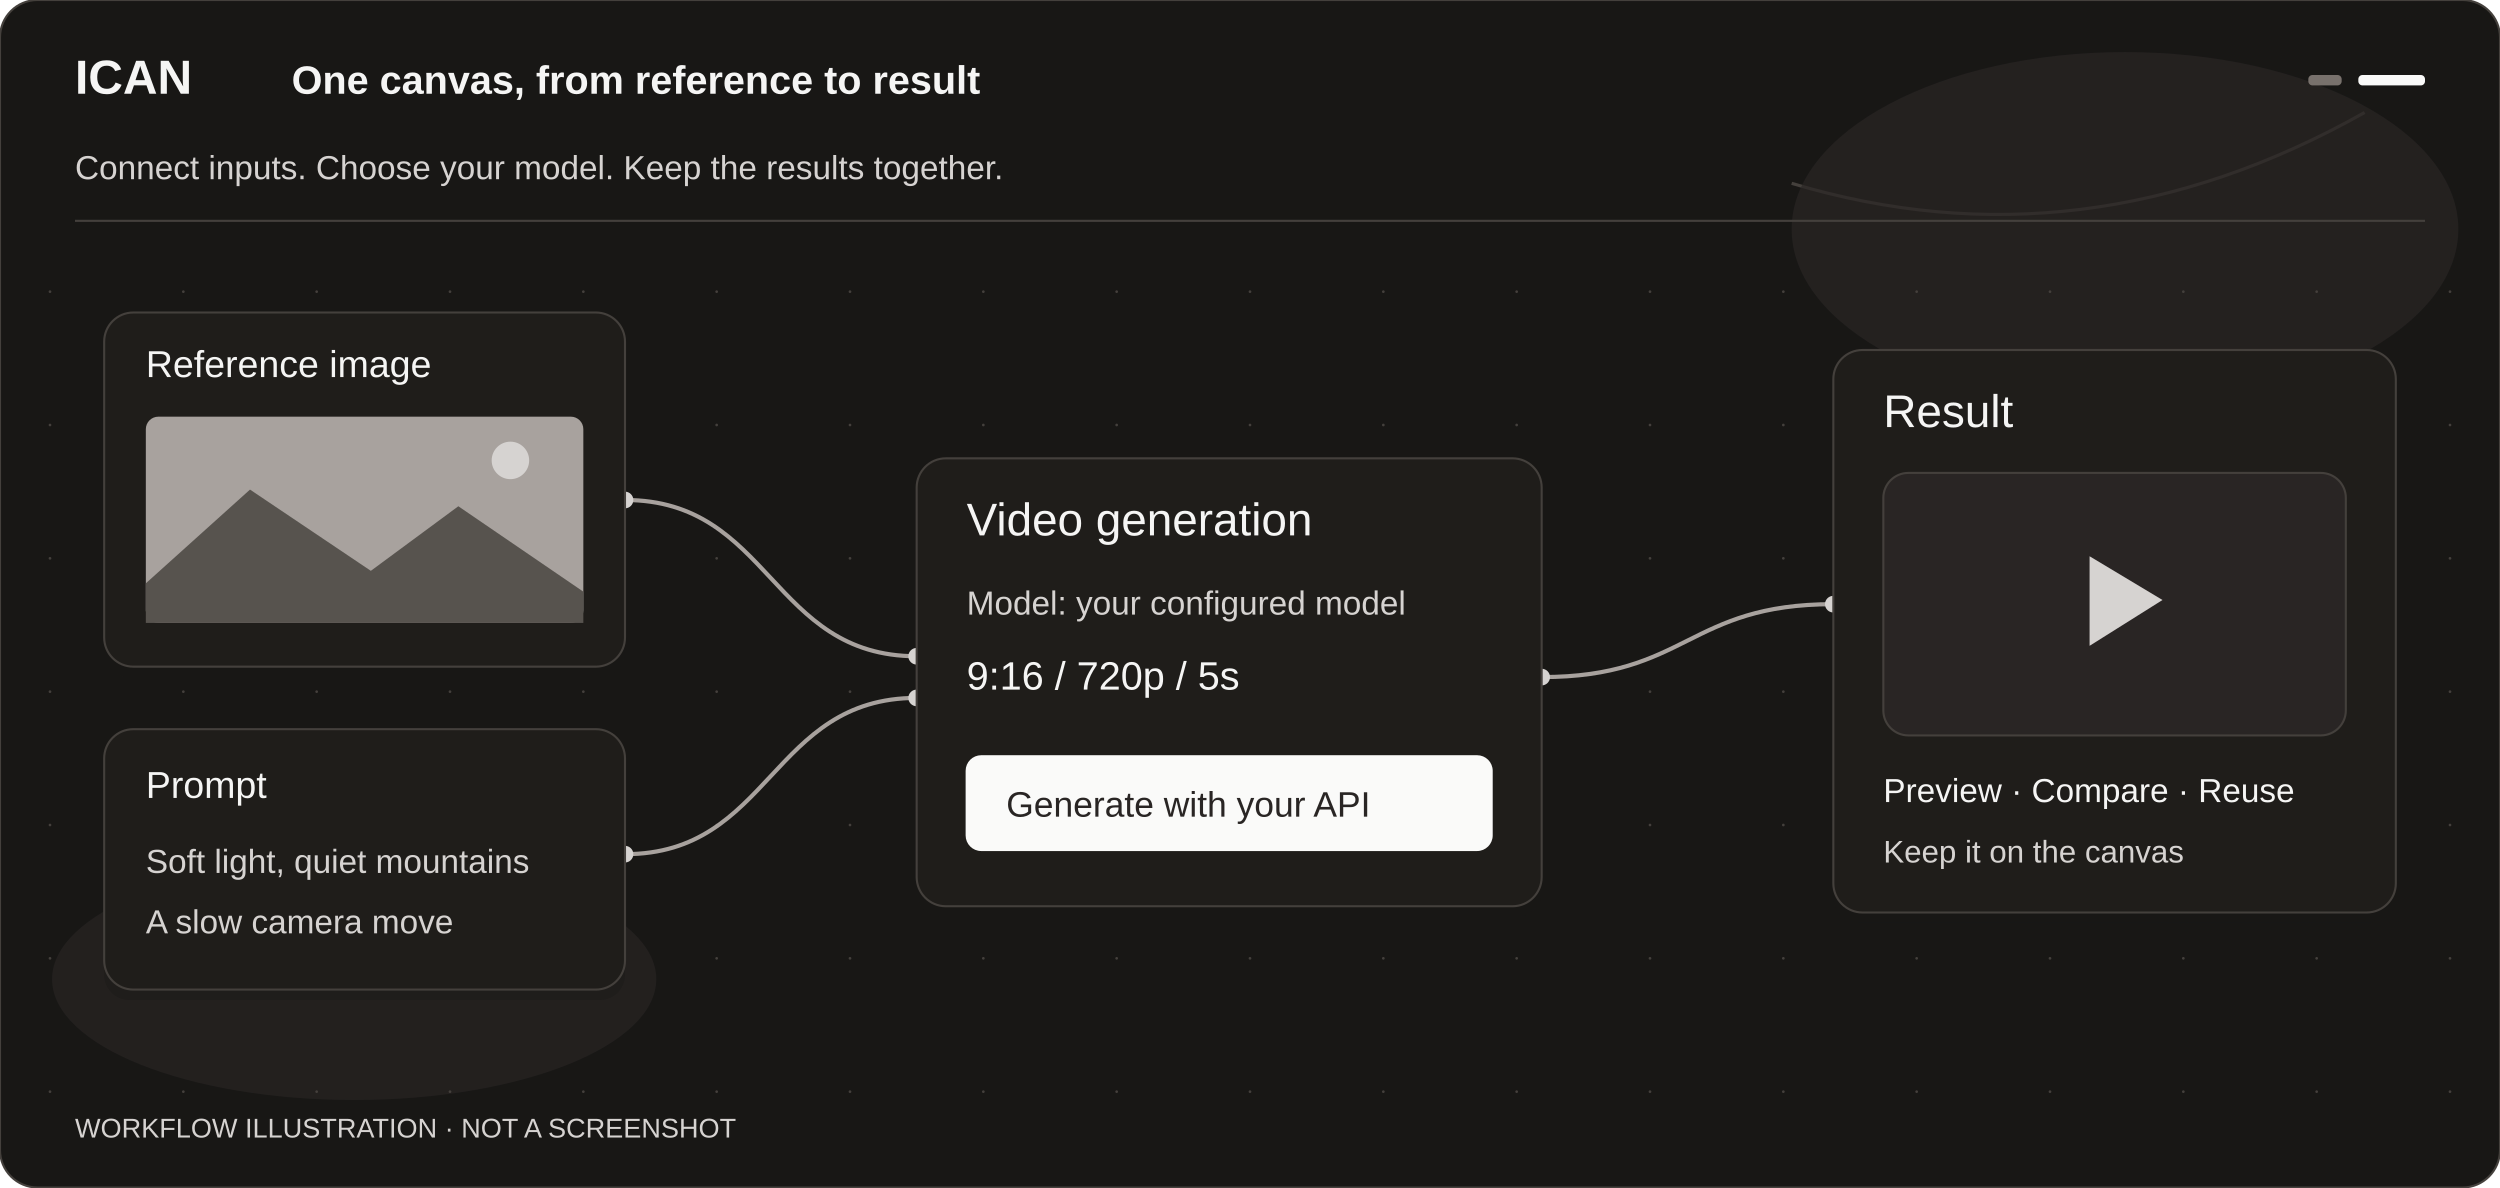
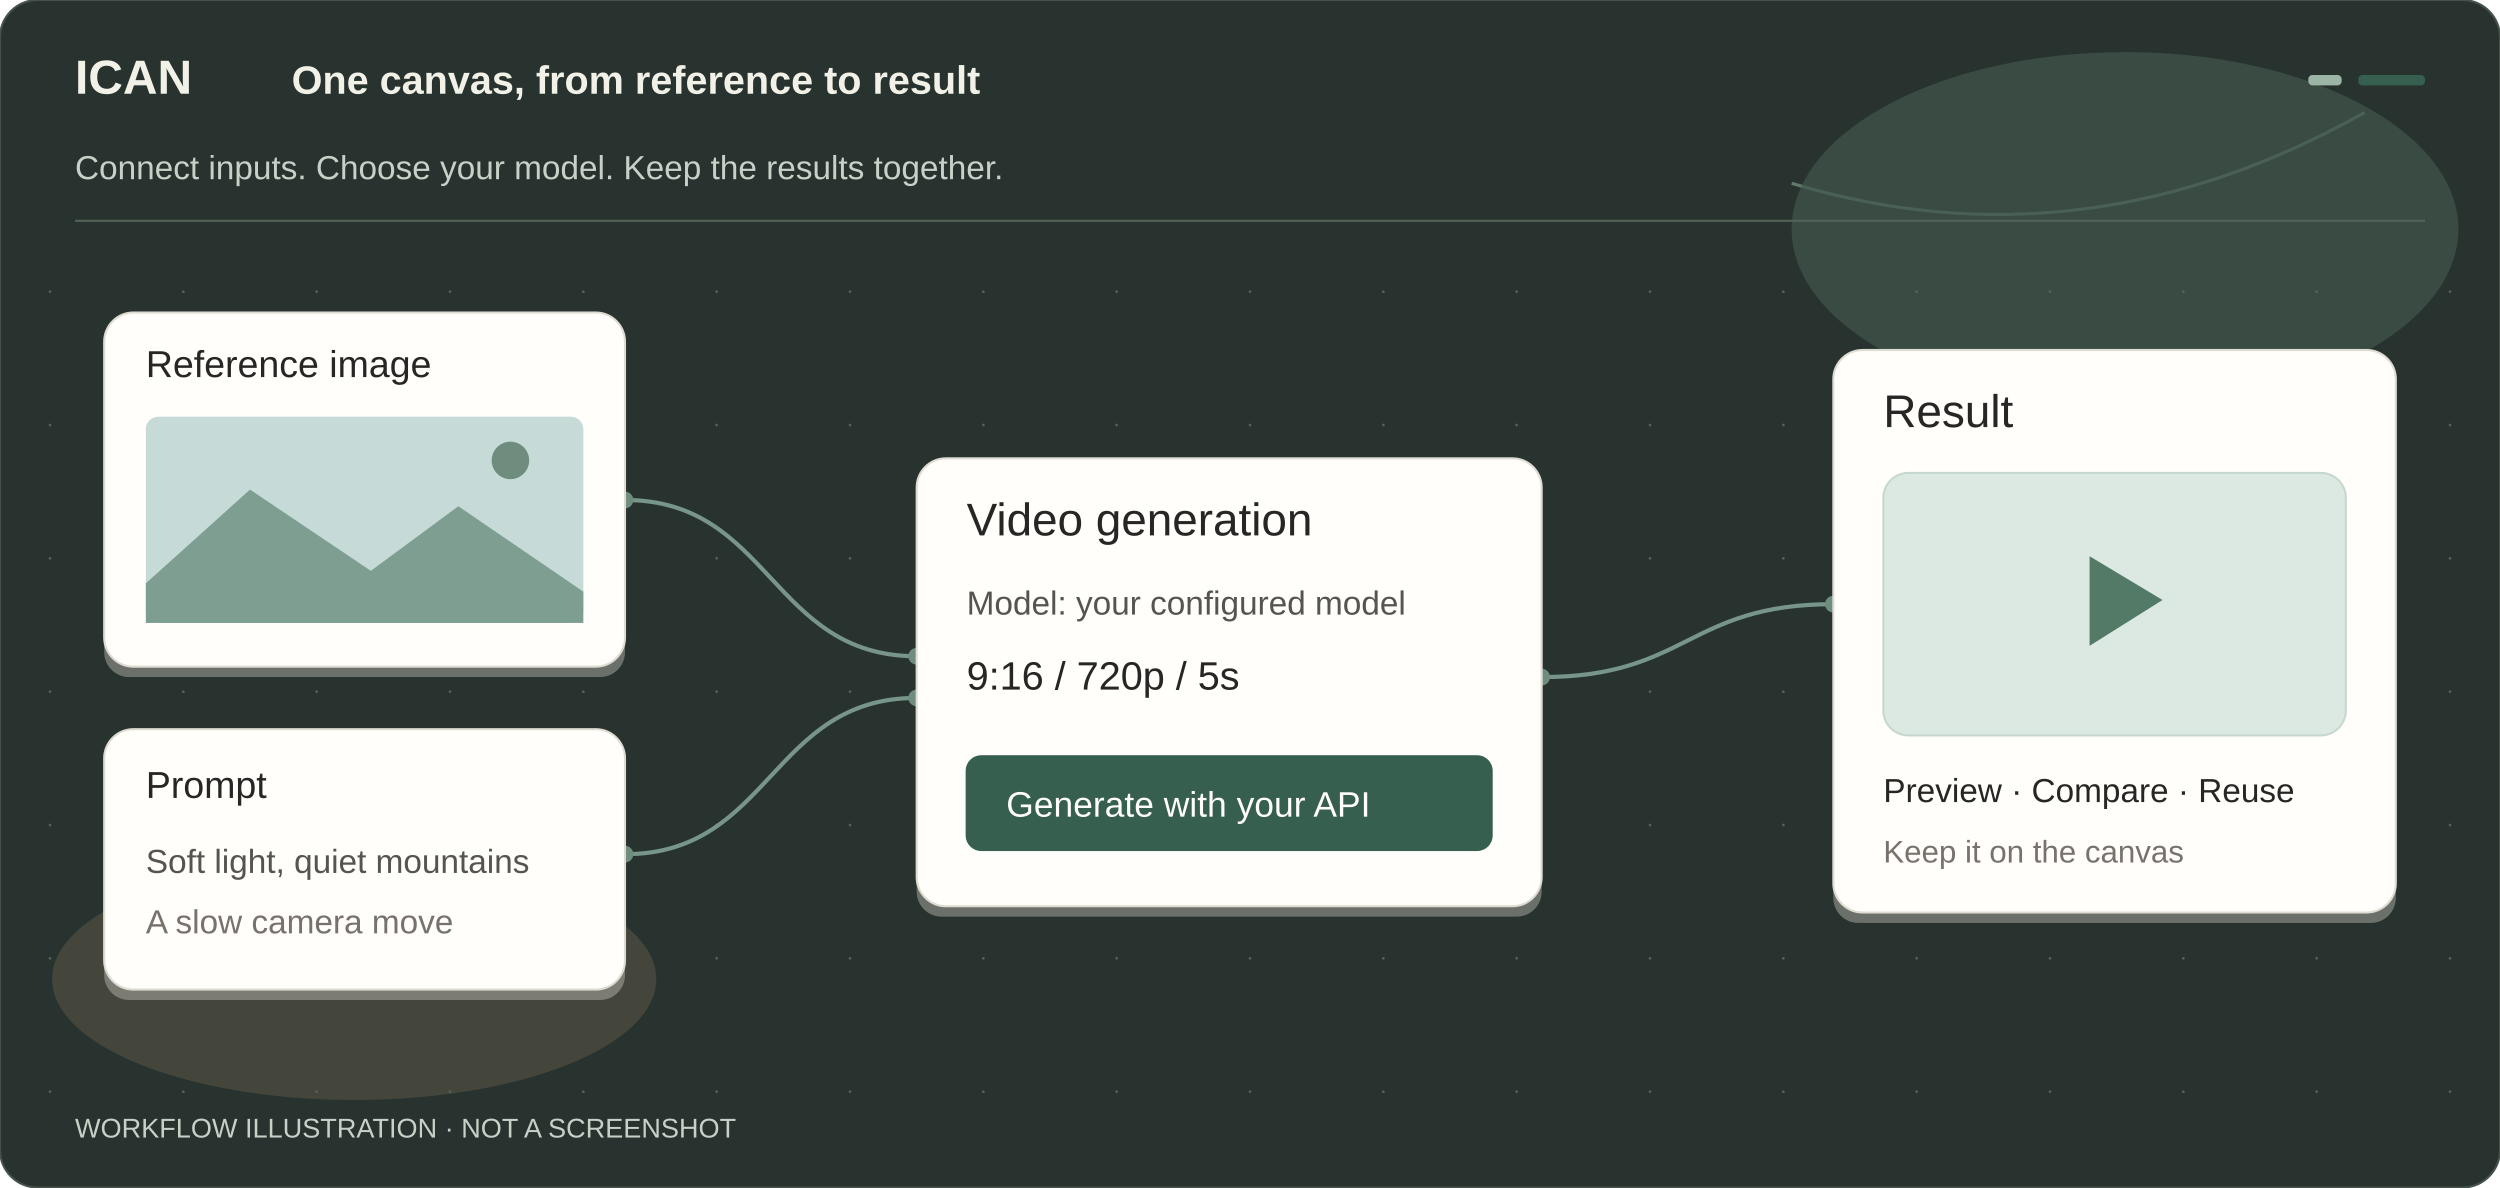
<svg xmlns="http://www.w3.org/2000/svg" width="1200" height="570" viewBox="0 0 1200 570" role="img" aria-labelledby="title desc" font-family="Arial, 'Noto Sans CJK SC', 'Microsoft YaHei', sans-serif">
-   <rect x="0" y="0" width="1200" height="570" rx="18" fill="#181715" stroke="#44403c" />
-   <path d="M860 88 Q1000 130 1135 54" fill="none" stroke="#44403c" stroke-width="1.5" />
-   <ellipse cx="170" cy="470" rx="145" ry="58" fill="#292524" opacity=".65" />
-   <ellipse cx="1020" cy="110" rx="160" ry="85" fill="#292524" opacity=".7" />
-   <g fill="#44403c">
+   <rect x="0" y="0" width="1200" height="570" rx="18" fill="#28332f" stroke="#45514a" />
+   <path d="M860 88 Q1000 130 1135 54" fill="none" stroke="#617a6b" stroke-width="1.5" />
+   <ellipse cx="170" cy="470" rx="145" ry="58" fill="#535044" opacity=".65" />
+   <ellipse cx="1020" cy="110" rx="160" ry="85" fill="#40564b" opacity=".7" />
+   <g fill="#566258">
    <circle cx="24" cy="140" r=".65" />
    <circle cx="24" cy="204" r=".65" />
    <circle cx="24" cy="268" r=".65" />
    <circle cx="24" cy="332" r=".65" />
    <circle cx="24" cy="396" r=".65" />
    <circle cx="24" cy="460" r=".65" />
    <circle cx="24" cy="524" r=".65" />
    <circle cx="88" cy="140" r=".65" />
    <circle cx="88" cy="204" r=".65" />
    <circle cx="88" cy="268" r=".65" />
    <circle cx="88" cy="332" r=".65" />
    <circle cx="88" cy="396" r=".65" />
    <circle cx="88" cy="460" r=".65" />
    <circle cx="88" cy="524" r=".65" />
    <circle cx="152" cy="140" r=".65" />
    <circle cx="152" cy="204" r=".65" />
    <circle cx="152" cy="268" r=".65" />
    <circle cx="152" cy="332" r=".65" />
    <circle cx="152" cy="396" r=".65" />
    <circle cx="152" cy="460" r=".65" />
    <circle cx="152" cy="524" r=".65" />
    <circle cx="216" cy="140" r=".65" />
    <circle cx="216" cy="204" r=".65" />
    <circle cx="216" cy="268" r=".65" />
    <circle cx="216" cy="332" r=".65" />
    <circle cx="216" cy="396" r=".65" />
    <circle cx="216" cy="460" r=".65" />
    <circle cx="216" cy="524" r=".65" />
    <circle cx="280" cy="140" r=".65" />
    <circle cx="280" cy="204" r=".65" />
    <circle cx="280" cy="268" r=".65" />
    <circle cx="280" cy="332" r=".65" />
    <circle cx="280" cy="396" r=".65" />
    <circle cx="280" cy="460" r=".65" />
    <circle cx="280" cy="524" r=".65" />
    <circle cx="344" cy="140" r=".65" />
    <circle cx="344" cy="204" r=".65" />
    <circle cx="344" cy="268" r=".65" />
    <circle cx="344" cy="332" r=".65" />
    <circle cx="344" cy="396" r=".65" />
    <circle cx="344" cy="460" r=".65" />
    <circle cx="344" cy="524" r=".65" />
    <circle cx="408" cy="140" r=".65" />
    <circle cx="408" cy="204" r=".65" />
    <circle cx="408" cy="268" r=".65" />
    <circle cx="408" cy="332" r=".65" />
    <circle cx="408" cy="396" r=".65" />
    <circle cx="408" cy="460" r=".65" />
    <circle cx="408" cy="524" r=".65" />
    <circle cx="472" cy="140" r=".65" />
    <circle cx="472" cy="204" r=".65" />
    <circle cx="472" cy="268" r=".65" />
    <circle cx="472" cy="332" r=".65" />
    <circle cx="472" cy="396" r=".65" />
    <circle cx="472" cy="460" r=".65" />
    <circle cx="472" cy="524" r=".65" />
    <circle cx="536" cy="140" r=".65" />
    <circle cx="536" cy="204" r=".65" />
    <circle cx="536" cy="268" r=".65" />
    <circle cx="536" cy="332" r=".65" />
    <circle cx="536" cy="396" r=".65" />
    <circle cx="536" cy="460" r=".65" />
    <circle cx="536" cy="524" r=".65" />
    <circle cx="600" cy="140" r=".65" />
    <circle cx="600" cy="204" r=".65" />
    <circle cx="600" cy="268" r=".65" />
    <circle cx="600" cy="332" r=".65" />
    <circle cx="600" cy="396" r=".65" />
    <circle cx="600" cy="460" r=".65" />
    <circle cx="600" cy="524" r=".65" />
    <circle cx="664" cy="140" r=".65" />
    <circle cx="664" cy="204" r=".65" />
    <circle cx="664" cy="268" r=".65" />
    <circle cx="664" cy="332" r=".65" />
    <circle cx="664" cy="396" r=".65" />
    <circle cx="664" cy="460" r=".65" />
    <circle cx="664" cy="524" r=".65" />
    <circle cx="728" cy="140" r=".65" />
    <circle cx="728" cy="204" r=".65" />
    <circle cx="728" cy="268" r=".65" />
    <circle cx="728" cy="332" r=".65" />
    <circle cx="728" cy="396" r=".65" />
    <circle cx="728" cy="460" r=".65" />
    <circle cx="728" cy="524" r=".65" />
    <circle cx="792" cy="140" r=".65" />
    <circle cx="792" cy="204" r=".65" />
    <circle cx="792" cy="268" r=".65" />
    <circle cx="792" cy="332" r=".65" />
    <circle cx="792" cy="396" r=".65" />
    <circle cx="792" cy="460" r=".65" />
    <circle cx="792" cy="524" r=".65" />
    <circle cx="856" cy="140" r=".65" />
    <circle cx="856" cy="204" r=".65" />
    <circle cx="856" cy="268" r=".65" />
    <circle cx="856" cy="332" r=".65" />
    <circle cx="856" cy="396" r=".65" />
    <circle cx="856" cy="460" r=".65" />
    <circle cx="856" cy="524" r=".65" />
    <circle cx="920" cy="140" r=".65" />
    <circle cx="920" cy="204" r=".65" />
    <circle cx="920" cy="268" r=".65" />
    <circle cx="920" cy="332" r=".65" />
    <circle cx="920" cy="396" r=".65" />
    <circle cx="920" cy="460" r=".65" />
    <circle cx="920" cy="524" r=".65" />
    <circle cx="984" cy="140" r=".65" />
    <circle cx="984" cy="204" r=".65" />
    <circle cx="984" cy="268" r=".65" />
    <circle cx="984" cy="332" r=".65" />
    <circle cx="984" cy="396" r=".65" />
    <circle cx="984" cy="460" r=".65" />
    <circle cx="984" cy="524" r=".65" />
    <circle cx="1048" cy="140" r=".65" />
    <circle cx="1048" cy="204" r=".65" />
    <circle cx="1048" cy="268" r=".65" />
    <circle cx="1048" cy="332" r=".65" />
    <circle cx="1048" cy="396" r=".65" />
    <circle cx="1048" cy="460" r=".65" />
    <circle cx="1048" cy="524" r=".65" />
    <circle cx="1112" cy="140" r=".65" />
    <circle cx="1112" cy="204" r=".65" />
    <circle cx="1112" cy="268" r=".65" />
    <circle cx="1112" cy="332" r=".65" />
    <circle cx="1112" cy="396" r=".65" />
    <circle cx="1112" cy="460" r=".65" />
    <circle cx="1112" cy="524" r=".65" />
    <circle cx="1176" cy="140" r=".65" />
    <circle cx="1176" cy="204" r=".65" />
    <circle cx="1176" cy="268" r=".65" />
    <circle cx="1176" cy="332" r=".65" />
    <circle cx="1176" cy="396" r=".65" />
    <circle cx="1176" cy="460" r=".65" />
    <circle cx="1176" cy="524" r=".65" />
  </g>
  <g font-family="Arial, 'Noto Sans CJK SC', 'Microsoft YaHei', sans-serif">
-     <path d="M36 106 H1164" stroke="#44403c" />
-     <text x="36" y="45" font-size="23" fill="#f5f5f4" font-weight="700">ICAN</text>
-     <text x="140" y="45" font-size="19" fill="#f5f5f4" font-weight="600">One canvas, from reference to result</text>
-     <text x="36" y="86" font-size="16" fill="#d6d3d1">Connect inputs. Choose your model. Keep the results together.</text>
-     <text x="36" y="546" font-size="13" fill="#d6d3d1">WORKFLOW ILLUSTRATION · NOT A SCREENSHOT</text>
-     <path d="M300 240 C370.0 240 370.0 315 440 315" fill="none" stroke="#a8a29e" stroke-width="2" />
-     <circle cx="300" cy="240" r="4" fill="#d6d3d1" />
-     <circle cx="440" cy="315" r="4" fill="#d6d3d1" />
-     <path d="M300 410 C370.0 410 370.0 335 440 335" fill="none" stroke="#a8a29e" stroke-width="2" />
-     <circle cx="300" cy="410" r="4" fill="#d6d3d1" />
-     <circle cx="440" cy="335" r="4" fill="#d6d3d1" />
-     <path d="M740 325 C810.0 325 810.0 290 880 290" fill="none" stroke="#a8a29e" stroke-width="2" />
-     <circle cx="740" cy="325" r="4" fill="#d6d3d1" />
-     <circle cx="880" cy="290" r="4" fill="#d6d3d1" />
-     <rect x="50" y="155.0" width="250" height="170" rx="12" fill="#181715" stroke="none" opacity=".38" />
-     <rect x="50" y="150" width="250" height="170" rx="14" fill="#1f1d1a" stroke="#44403c" />
-     <text x="70" y="181" font-size="18" fill="#f5f5f4">Reference image</text>
-     <rect x="70" y="200" width="210" height="99" rx="6" fill="#a8a29e" stroke="none" />
-     <path d="M70 280 120 235 178 274 220 243 280 284 V299 H70Z" fill="#57534e" />
-     <circle cx="245" cy="221" r="9" fill="#d6d3d1" />
-     <rect x="50" y="355.0" width="250" height="125" rx="12" fill="#181715" stroke="none" opacity=".38" />
-     <rect x="50" y="350" width="250" height="125" rx="14" fill="#1f1d1a" stroke="#44403c" />
-     <text x="70" y="383" font-size="18" fill="#f5f5f4">Prompt</text>
-     <text x="70" y="419" font-size="16" fill="#d6d3d1">Soft light, quiet mountains</text>
-     <text x="70" y="448" font-size="16" fill="#d6d3d1">A slow camera move</text>
-     <rect x="440" y="225.0" width="300" height="215" rx="12" fill="#181715" stroke="none" opacity=".38" />
-     <rect x="440" y="220" width="300" height="215" rx="14" fill="#1f1d1a" stroke="#44403c" />
-     <text x="464" y="257" font-size="22" fill="#f5f5f4">Video generation</text>
-     <text x="464" y="295" font-size="16" fill="#d6d3d1">Model: your configured model</text>
-     <text x="464" y="331" font-size="19" fill="#f5f5f4">9:16     /     720p     /     5s</text>
-     <rect x="464" y="363" width="252" height="45" rx="7" fill="#fafaf9" stroke="#fafaf9" />
-     <text x="483" y="392" font-size="17" fill="#292524">Generate with your API</text>
-     <rect x="880" y="173.0" width="270" height="270" rx="12" fill="#181715" stroke="none" opacity=".38" />
-     <rect x="880" y="168" width="270" height="270" rx="14" fill="#1f1d1a" stroke="#44403c" />
-     <text x="904" y="205" font-size="22" fill="#f5f5f4">Result</text>
-     <rect x="904" y="227" width="222" height="126" rx="12" fill="#292524" stroke="#44403c" />
-     <path d="m1003 267 0 43 35-22Z" fill="#d6d3d1" />
-     <text x="904" y="385" font-size="16" fill="#f5f5f4">Preview · Compare · Reuse</text>
-     <text x="904" y="414" font-size="15" fill="#d6d3d1">Keep it on the canvas</text>
-     <rect x="1108" y="36" width="16" height="5" rx="2" fill="#78716c" />
-     <rect x="1132" y="36" width="32" height="5" rx="2" fill="#fafaf9" />
+     <path d="M36 106 H1164" stroke="#536157" />
+     <text x="36" y="45" font-size="23" fill="#f1f1e8" font-weight="700">ICAN</text>
+     <text x="140" y="45" font-size="19" fill="#f1f1e8" font-weight="600">One canvas, from reference to result</text>
+     <text x="36" y="86" font-size="16" fill="#c7d1c8">Connect inputs. Choose your model. Keep the results together.</text>
+     <text x="36" y="546" font-size="13" fill="#c7d1c8">WORKFLOW ILLUSTRATION · NOT A SCREENSHOT</text>
+     <path d="M300 240 C370.0 240 370.0 315 440 315" fill="none" stroke="#78958a" stroke-width="2" />
+     <circle cx="300" cy="240" r="4" fill="#6e8d7f" />
+     <circle cx="440" cy="315" r="4" fill="#6e8d7f" />
+     <path d="M300 410 C370.0 410 370.0 335 440 335" fill="none" stroke="#78958a" stroke-width="2" />
+     <circle cx="300" cy="410" r="4" fill="#6e8d7f" />
+     <circle cx="440" cy="335" r="4" fill="#6e8d7f" />
+     <path d="M740 325 C810.0 325 810.0 290 880 290" fill="none" stroke="#78958a" stroke-width="2" />
+     <circle cx="740" cy="325" r="4" fill="#6e8d7f" />
+     <circle cx="880" cy="290" r="4" fill="#6e8d7f" />
+     <rect x="50" y="155.0" width="250" height="170" rx="12" fill="#d8d6cb" stroke="none" opacity=".38" />
+     <rect x="50" y="150" width="250" height="170" rx="14" fill="#fffefa" stroke="#dedbd2" />
+     <text x="70" y="181" font-size="18" fill="#292524">Reference image</text>
+     <rect x="70" y="200" width="210" height="99" rx="6" fill="#c6dbd7" stroke="none" />
+     <path d="M70 280 120 235 178 274 220 243 280 284 V299 H70Z" fill="#7e9e91" />
+     <circle cx="245" cy="221" r="9" fill="#6e8d7f" />
+     <rect x="50" y="355.0" width="250" height="125" rx="12" fill="#d8d6cb" stroke="none" opacity=".38" />
+     <rect x="50" y="350" width="250" height="125" rx="14" fill="#fffefa" stroke="#dedbd2" />
+     <text x="70" y="383" font-size="18" fill="#292524">Prompt</text>
+     <text x="70" y="419" font-size="16" fill="#57534e">Soft light, quiet mountains</text>
+     <text x="70" y="448" font-size="16" fill="#78716c">A slow camera move</text>
+     <rect x="440" y="225.0" width="300" height="215" rx="12" fill="#d8d6cb" stroke="none" opacity=".38" />
+     <rect x="440" y="220" width="300" height="215" rx="14" fill="#fffefa" stroke="#dedbd2" />
+     <text x="464" y="257" font-size="22" fill="#292524">Video generation</text>
+     <text x="464" y="295" font-size="16" fill="#57534e">Model: your configured model</text>
+     <text x="464" y="331" font-size="19" fill="#292524">9:16     /     720p     /     5s</text>
+     <rect x="464" y="363" width="252" height="45" rx="7" fill="#365f50" stroke="#365f50" />
+     <text x="483" y="392" font-size="17" fill="#fffefa">Generate with your API</text>
+     <rect x="880" y="173.0" width="270" height="270" rx="12" fill="#d8d6cb" stroke="none" opacity=".38" />
+     <rect x="880" y="168" width="270" height="270" rx="14" fill="#fffefa" stroke="#dedbd2" />
+     <text x="904" y="205" font-size="22" fill="#292524">Result</text>
+     <rect x="904" y="227" width="222" height="126" rx="12" fill="#dce9e2" stroke="#c6d8cd" />
+     <path d="m1003 267 0 43 35-22Z" fill="#527a66" />
+     <text x="904" y="385" font-size="16" fill="#292524">Preview · Compare · Reuse</text>
+     <text x="904" y="414" font-size="15" fill="#78716c">Keep it on the canvas</text>
+     <rect x="1108" y="36" width="16" height="5" rx="2" fill="#9db5a6" />
+     <rect x="1132" y="36" width="32" height="5" rx="2" fill="#365f50" />
  </g>
</svg>
